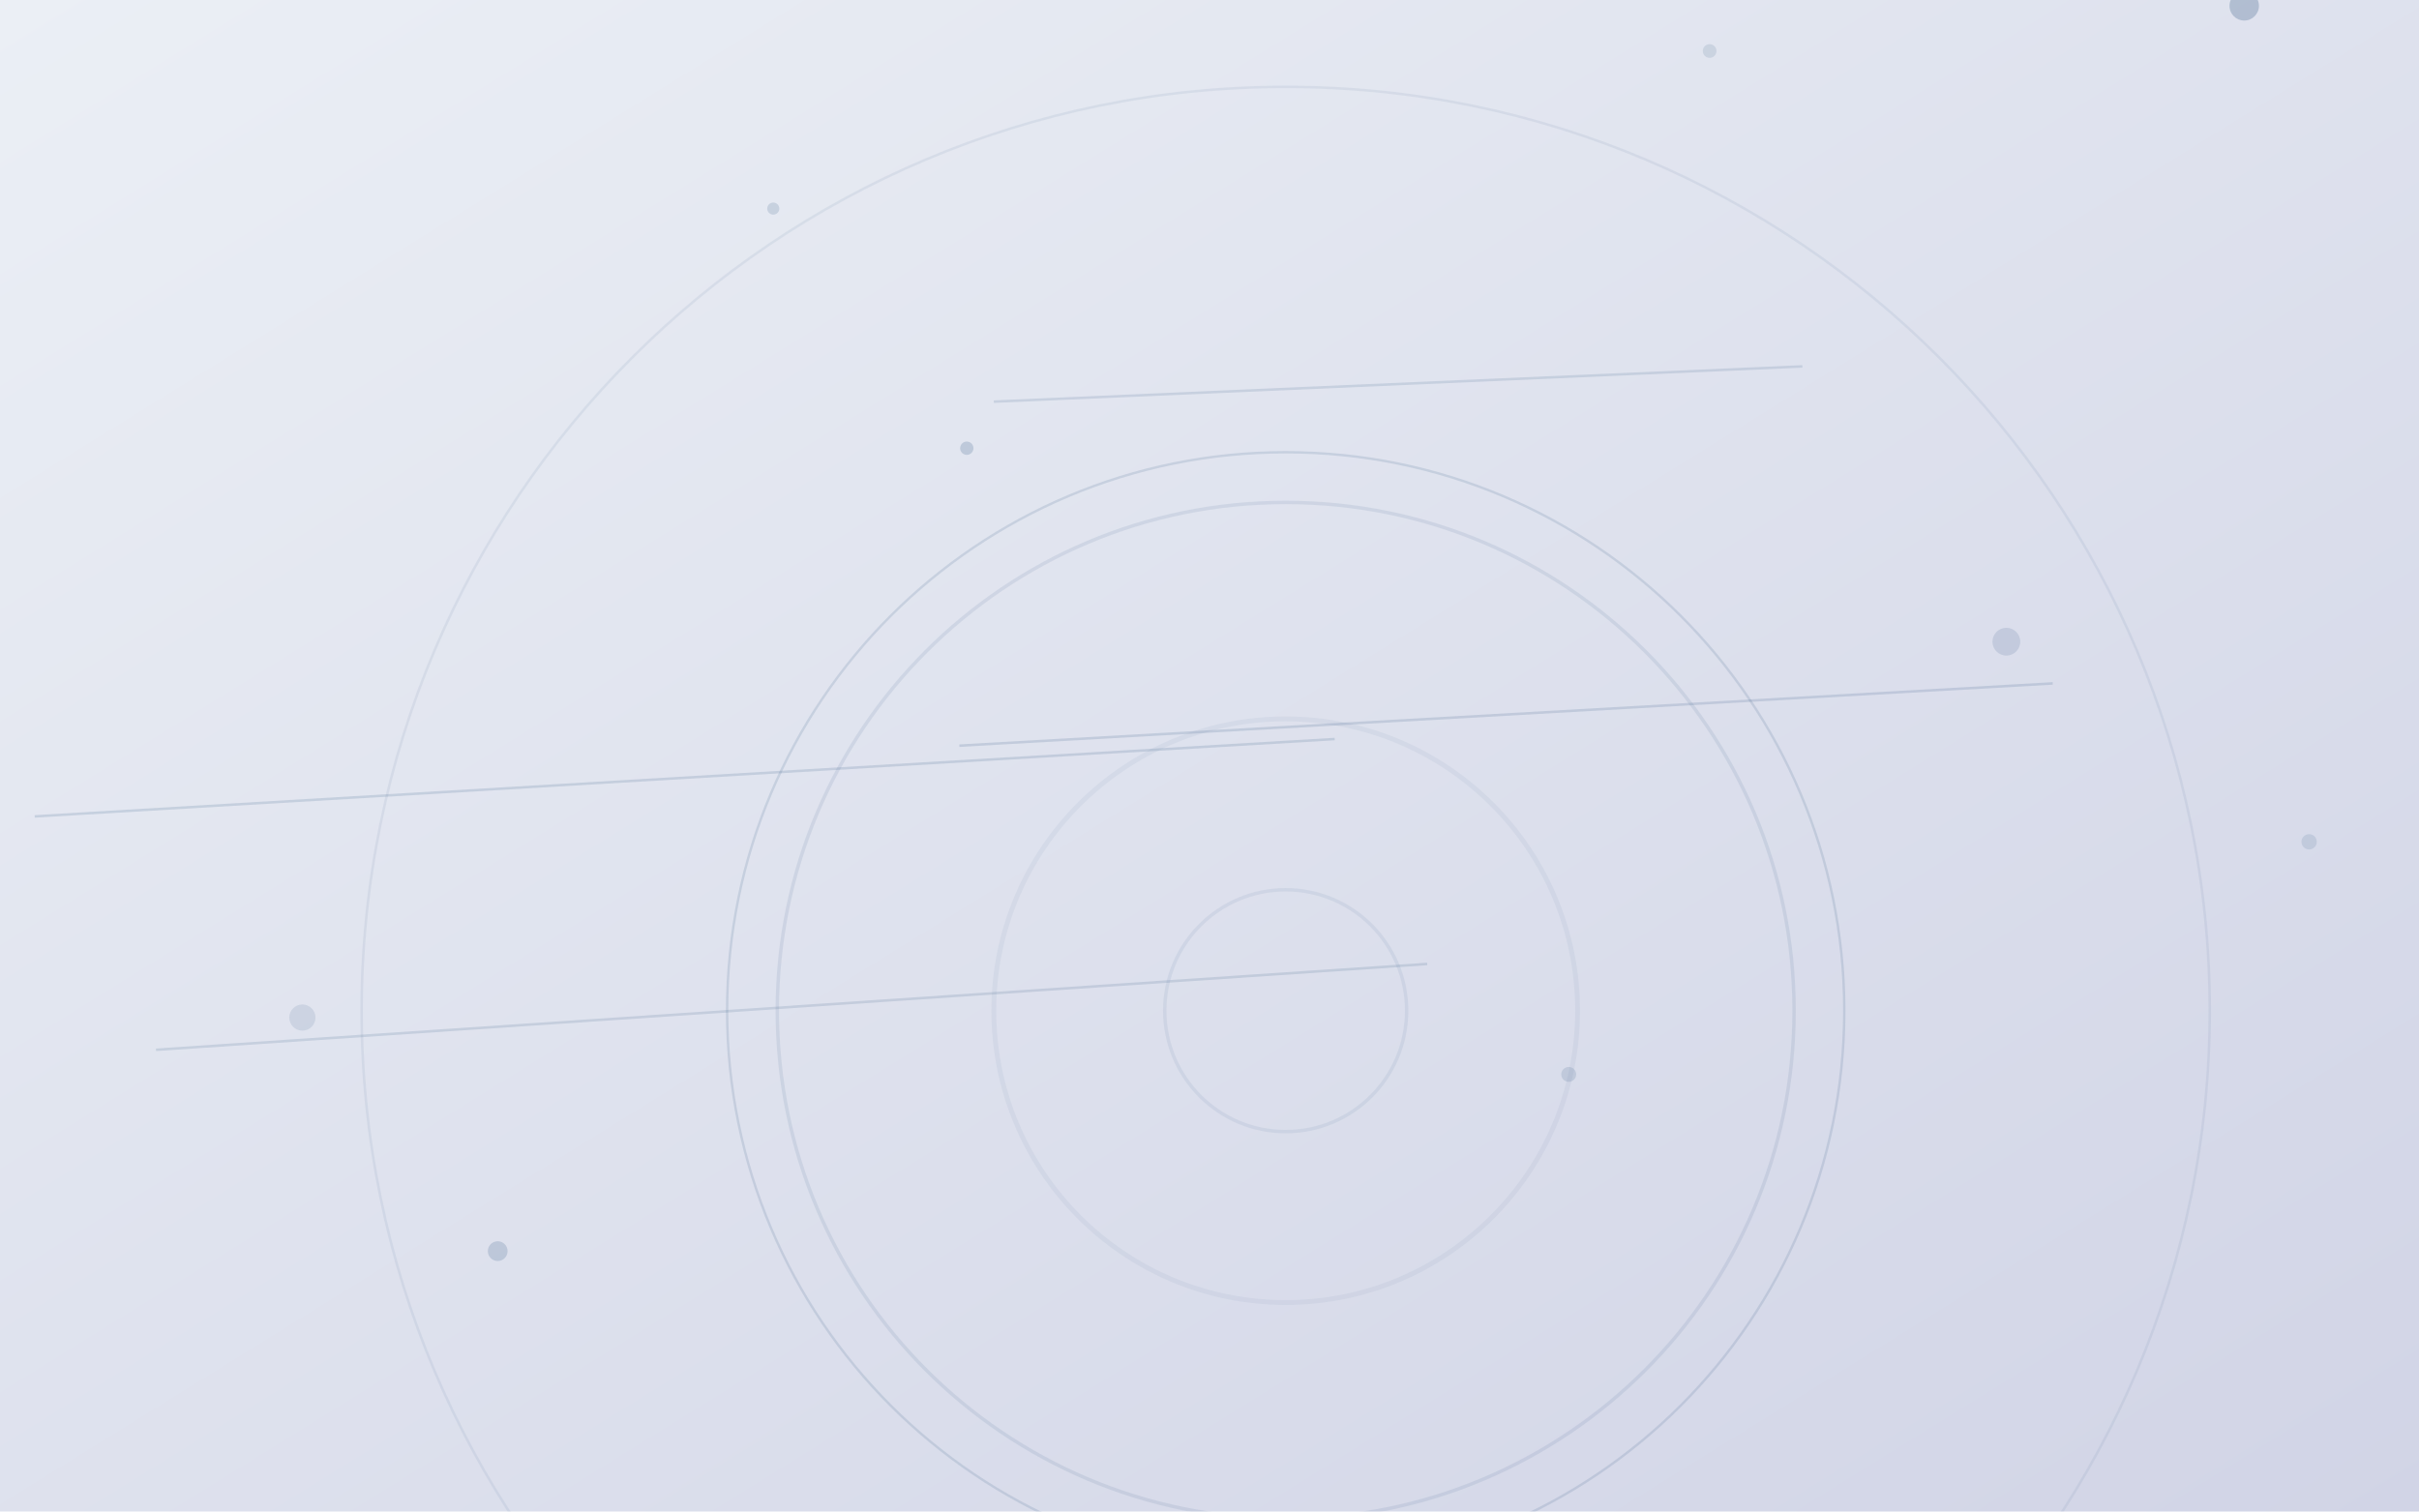
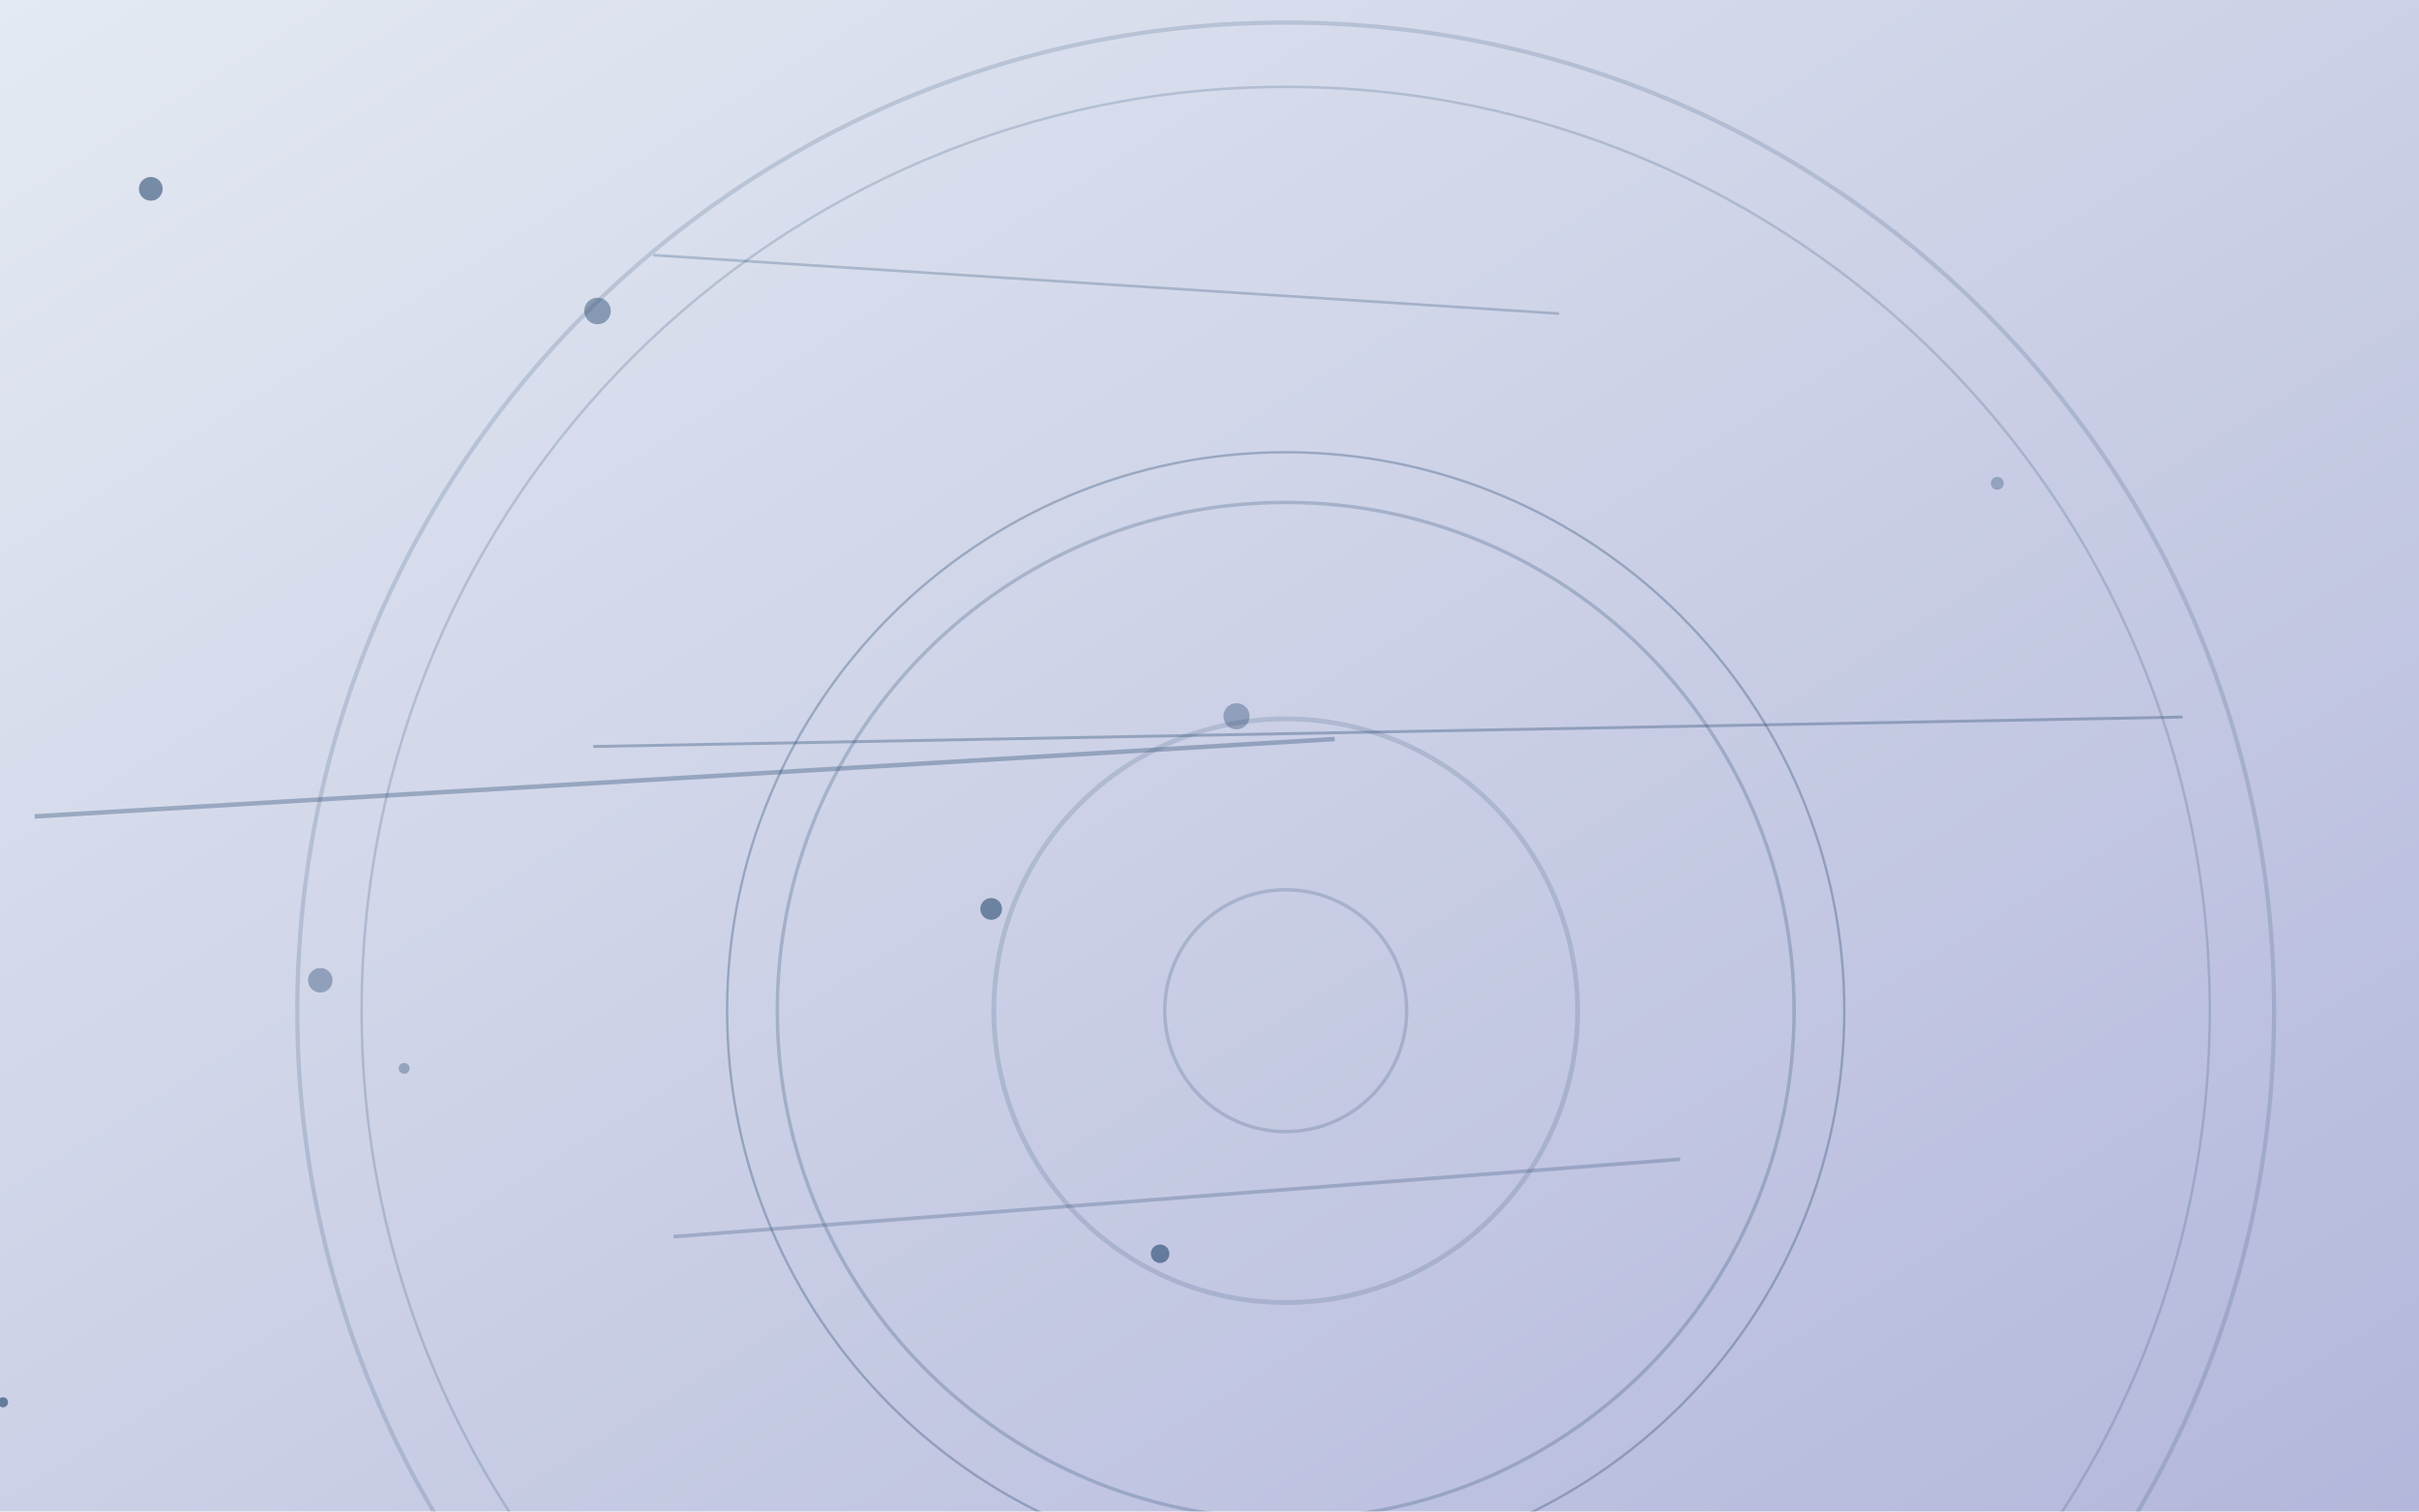
<svg xmlns="http://www.w3.org/2000/svg" viewBox="0 0 1200 750" width="1200" height="750" role="img" aria-label="">
  <defs>
    <linearGradient id="g" x1="0" y1="0" x2="1" y2="1">
-       <stop offset="0" stop-color="hsl(212 32% 94%)" />
-       <stop offset="1" stop-color="hsl(230 30% 86%)" />
+       <stop offset="0" stop-color="hsl(212 34% 92%)" />
+       <stop offset="1" stop-color="hsl(234 36% 78%)" />
    </linearGradient>
    <clipPath id="c">
      <rect width="1200" height="750" />
    </clipPath>
  </defs>
  <rect width="1200" height="750" fill="url(#g)" />
  <g clip-path="url(#c)">
-     <circle cx="637.8" cy="501.5" r="60.0" fill="none" stroke="hsl(212 34% 42%)" stroke-width="1.71" opacity="0.091" />
-     <circle cx="637.8" cy="501.5" r="144.8" fill="none" stroke="hsl(212 34% 42%)" stroke-width="2.39" opacity="0.069" />
-     <circle cx="637.8" cy="501.5" r="252.2" fill="none" stroke="hsl(212 34% 42%)" stroke-width="1.71" opacity="0.119" />
-     <circle cx="637.8" cy="501.5" r="277.1" fill="none" stroke="hsl(212 34% 42%)" stroke-width="1.19" opacity="0.171" />
-     <circle cx="637.8" cy="501.5" r="458.4" fill="none" stroke="hsl(212 34% 42%)" stroke-width="1.26" opacity="0.091" />
-     <line x1="77.4" y1="520.9" x2="708.0" y2="478.3" stroke="hsl(212 34% 42%)" stroke-width="1.25" opacity="0.176" />
-     <line x1="493.0" y1="199.3" x2="894.1" y2="181.8" stroke="hsl(212 34% 42%)" stroke-width="1.25" opacity="0.169" />
-     <line x1="475.9" y1="370.0" x2="1018.3" y2="339.1" stroke="hsl(212 34% 42%)" stroke-width="1.25" opacity="0.195" />
-     <line x1="17.2" y1="405.1" x2="662.1" y2="366.7" stroke="hsl(212 34% 42%)" stroke-width="1.25" opacity="0.190" />
-     <circle cx="1145.5" cy="417.7" r="3.8" fill="hsl(212 34% 42%)" opacity="0.155" />
-     <circle cx="479.6" cy="222.4" r="3.3" fill="hsl(212 34% 42%)" opacity="0.236" />
-     <circle cx="995.3" cy="318.4" r="6.9" fill="hsl(212 34% 42%)" opacity="0.166" />
-     <circle cx="778.2" cy="533.1" r="3.7" fill="hsl(212 34% 42%)" opacity="0.173" />
-     <circle cx="848.1" cy="25.3" r="3.4" fill="hsl(212 34% 42%)" opacity="0.152" />
-     <circle cx="150.0" cy="504.9" r="6.5" fill="hsl(212 34% 42%)" opacity="0.140" />
-     <circle cx="1113.3" cy="2.9" r="7.3" fill="hsl(212 34% 42%)" opacity="0.305" />
-     <circle cx="383.6" cy="103.5" r="3.0" fill="hsl(212 34% 42%)" opacity="0.189" />
-     <circle cx="246.9" cy="620.8" r="4.9" fill="hsl(212 34% 42%)" opacity="0.222" />
+     <circle cx="637.8" cy="501.5" r="60.0" fill="none" stroke="hsl(212 46% 30%)" stroke-width="1.71" opacity="0.208" />
+     <circle cx="637.8" cy="501.5" r="144.8" fill="none" stroke="hsl(212 46% 30%)" stroke-width="2.39" opacity="0.174" />
+     <circle cx="637.8" cy="501.5" r="252.2" fill="none" stroke="hsl(212 46% 30%)" stroke-width="1.71" opacity="0.251" />
+     <circle cx="637.8" cy="501.5" r="277.1" fill="none" stroke="hsl(212 46% 30%)" stroke-width="1.19" opacity="0.331" />
+     <circle cx="637.8" cy="501.5" r="458.4" fill="none" stroke="hsl(212 46% 30%)" stroke-width="1.26" opacity="0.207" />
+     <circle cx="637.8" cy="501.5" r="490.3" fill="none" stroke="hsl(212 46% 30%)" stroke-width="2.09" opacity="0.186" />
+     <line x1="324.1" y1="126.6" x2="773.4" y2="155.6" stroke="hsl(212 46% 30%)" stroke-width="1.32" opacity="0.267" />
+     <line x1="294.3" y1="370.4" x2="1082.7" y2="355.8" stroke="hsl(212 46% 30%)" stroke-width="1.45" opacity="0.350" />
+     <line x1="17.2" y1="405.1" x2="662.1" y2="366.7" stroke="hsl(212 46% 30%)" stroke-width="2.23" opacity="0.348" />
+     <line x1="334.1" y1="613.6" x2="833.5" y2="575.2" stroke="hsl(212 46% 30%)" stroke-width="1.84" opacity="0.265" />
+     <circle cx="575.5" cy="622.1" r="4.6" fill="hsl(212 46% 30%)" opacity="0.611" />
+     <circle cx="158.9" cy="486.4" r="6.1" fill="hsl(212 46% 30%)" opacity="0.386" />
+     <circle cx="200.5" cy="530.1" r="2.7" fill="hsl(212 46% 30%)" opacity="0.360" />
+     <circle cx="74.8" cy="93.7" r="5.9" fill="hsl(212 46% 30%)" opacity="0.581" />
+     <circle cx="1.5" cy="695.8" r="2.5" fill="hsl(212 46% 30%)" opacity="0.637" />
+     <circle cx="990.8" cy="239.8" r="3.2" fill="hsl(212 46% 30%)" opacity="0.335" />
+     <circle cx="296.4" cy="154.3" r="6.6" fill="hsl(212 46% 30%)" opacity="0.468" />
+     <circle cx="491.7" cy="451.0" r="5.4" fill="hsl(212 46% 30%)" opacity="0.587" />
+     <circle cx="613.4" cy="355.4" r="6.5" fill="hsl(212 46% 30%)" opacity="0.370" />
  </g>
</svg>
